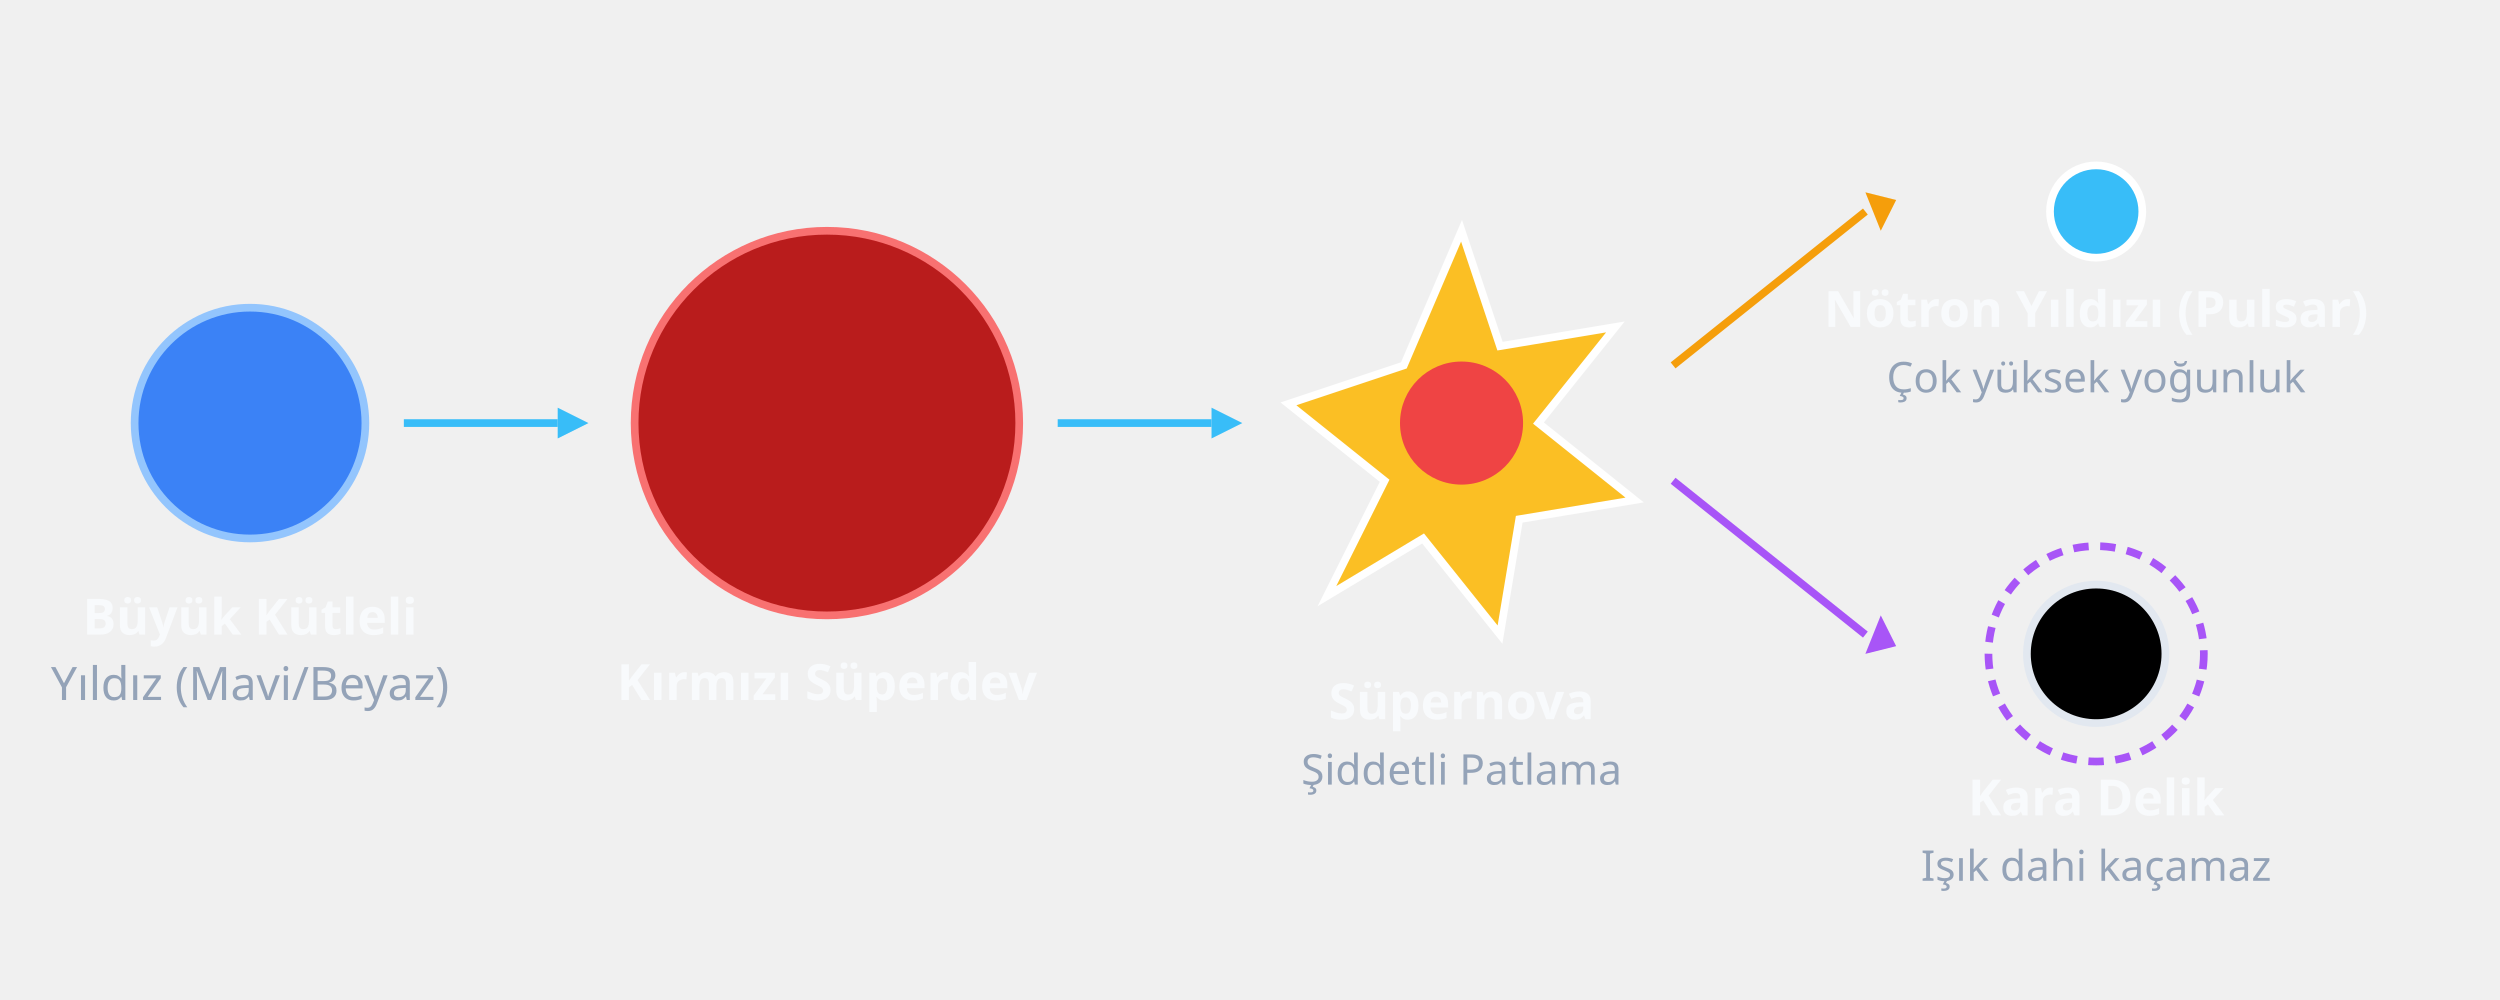
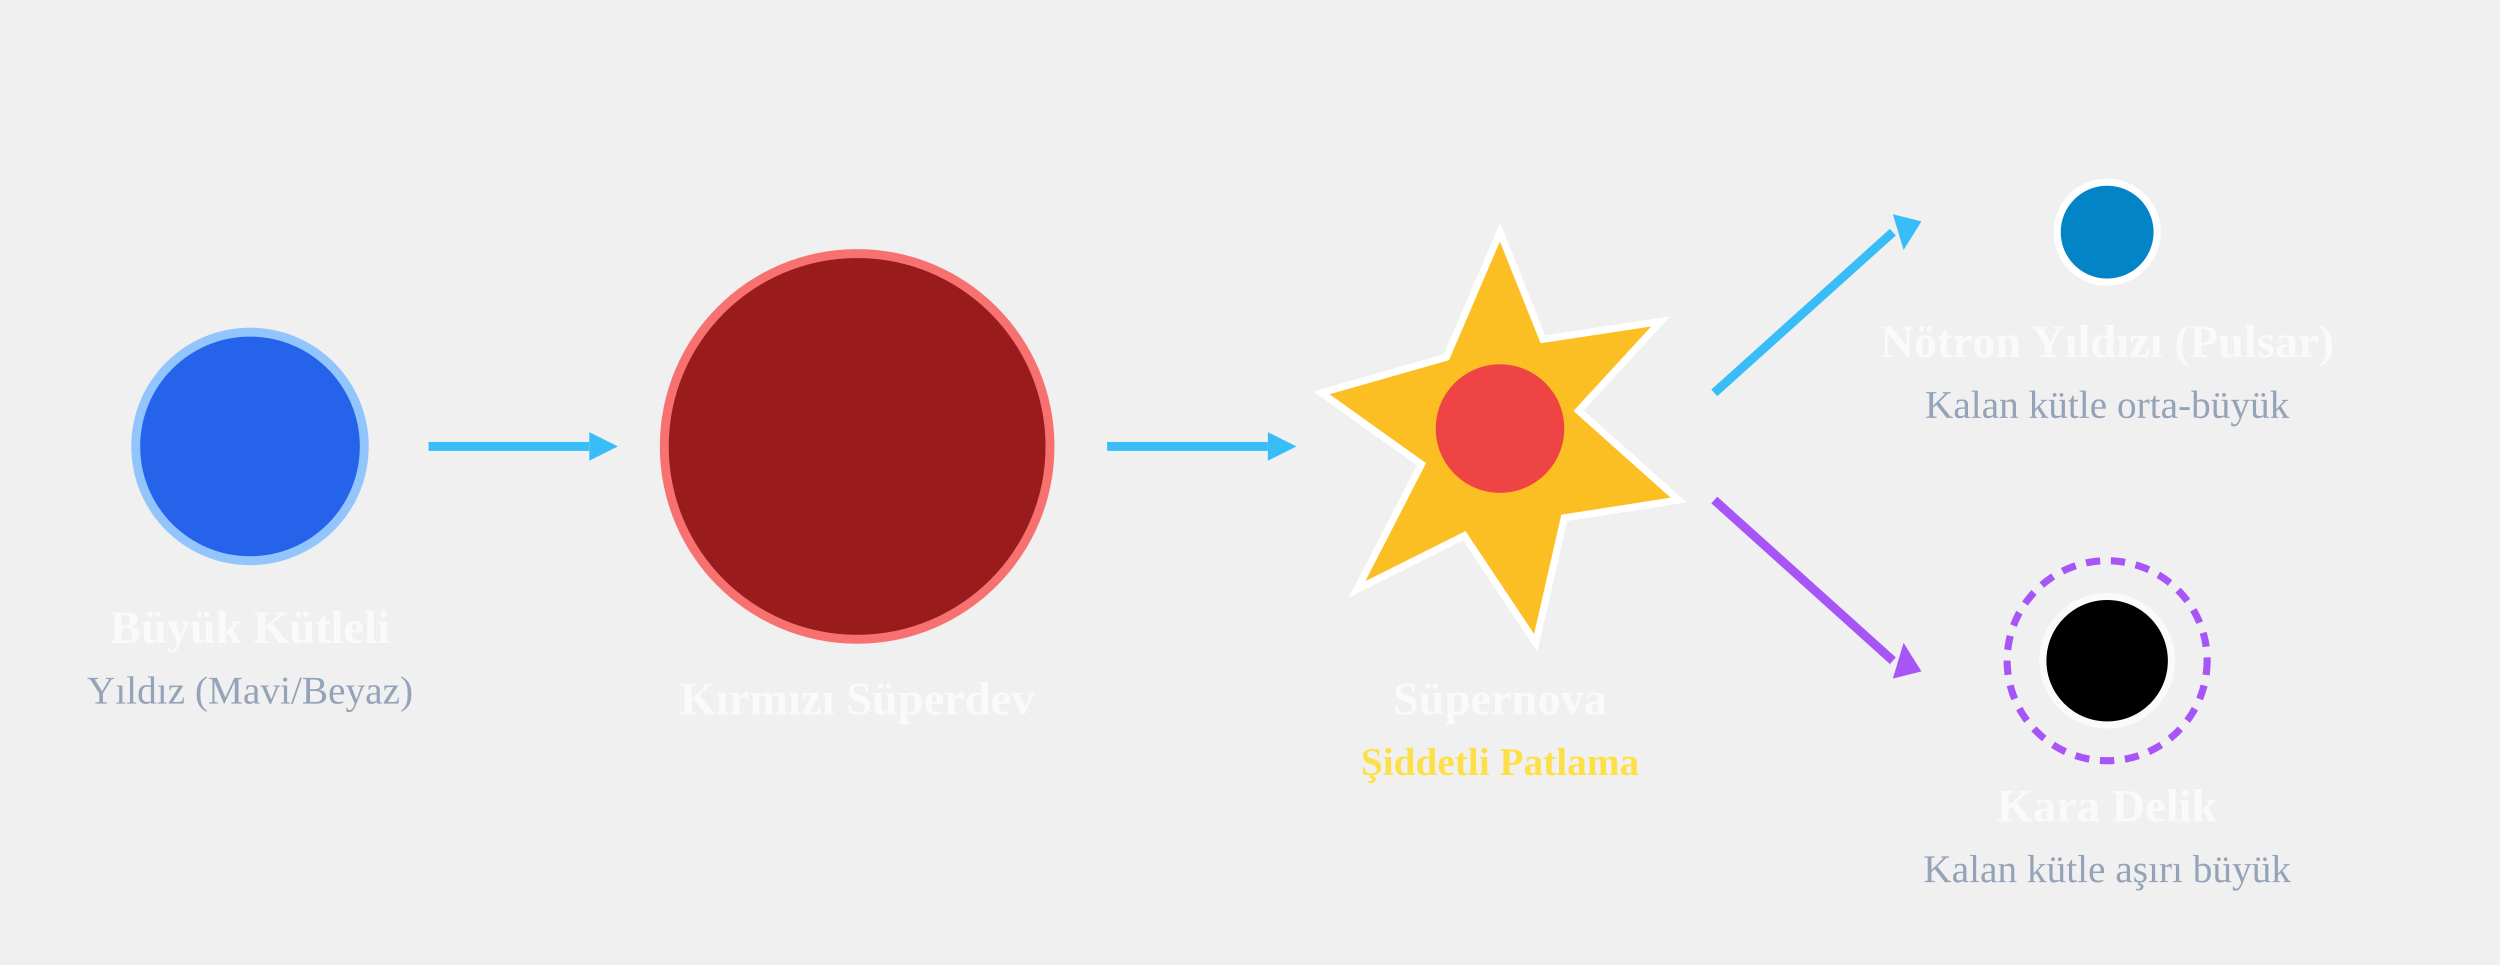
- <svg xmlns="http://www.w3.org/2000/svg" viewBox="0 0 650 260" width="100%" height="100%">
+ <svg xmlns="http://www.w3.org/2000/svg" viewBox="0 0 700 270" width="100%" height="100%">
  <rect width="100%" height="100%" fill="none" />
-   <g transform="translate(20, 60)">
-     <circle cx="45" cy="50" r="30" fill="#3b82f6" stroke="#93c5fd" stroke-width="2" />
-     <text x="45" y="105" fill="#f8fafc" font-size="13" font-weight="bold" text-anchor="middle" font-family="system-ui, sans-serif">Büyük Kütleli</text>
-     <text x="45" y="122" fill="#94a3b8" font-size="12" text-anchor="middle" font-family="system-ui, sans-serif">Yıldız (Mavi/Beyaz)</text>
+   <g transform="translate(20, 75)">
+     <circle cx="50" cy="50" r="32" fill="#2563eb" stroke="#93c5fd" stroke-width="2.5" />
+     <text x="50" y="105" fill="#f8fafc" font-size="13" font-weight="bold" text-anchor="middle">Büyük Kütleli</text>
+     <text x="50" y="122" fill="#94a3b8" font-size="11" text-anchor="middle">Yıldız (Mavi/Beyaz)</text>
  </g>
-   <path d="M 105 110 L 145 110" stroke="#38bdf8" stroke-width="2" />
-   <polygon points="145,106 153,110 145,114" fill="#38bdf8" />
-   <g transform="translate(160, 40)">
-     <circle cx="55" cy="70" r="50" fill="#b91c1c" stroke="#f87171" stroke-width="2" />
-     <text x="55" y="142" fill="#f8fafc" font-size="13" font-weight="bold" text-anchor="middle" font-family="system-ui, sans-serif">Kırmızı Süperdev</text>
+   <line x1="120" y1="125" x2="165" y2="125" stroke="#38bdf8" stroke-width="2.5" />
+   <polygon points="165,121 173,125 165,129" fill="#38bdf8" />
+   <g transform="translate(180, 50)">
+     <circle cx="60" cy="75" r="54" fill="#991b1b" stroke="#f87171" stroke-width="2.5" />
+     <text x="60" y="150" fill="#f8fafc" font-size="13" font-weight="bold" text-anchor="middle">Kırmızı Süperdev</text>
  </g>
-   <path d="M 275 110 L 315 110" stroke="#38bdf8" stroke-width="2" />
-   <polygon points="315,106 323,110 315,114" fill="#38bdf8" />
-   <g transform="translate(330, 45)">
-     <path d="M 50 15 L 60 45 L 90 40 L 70 65 L 95 85 L 65 90 L 60 120 L 40 95 L 15 110 L 30 80 L 5 60 L 35 50 Z" fill="#fbbf24" stroke="#ffffff" stroke-width="2" />
-     <circle cx="50" cy="65" r="16" fill="#ef4444" />
-     <text x="50" y="142" fill="#f8fafc" font-size="13" font-weight="bold" text-anchor="middle" font-family="system-ui, sans-serif">Süpernova</text>
-     <text x="50" y="159" fill="#94a3b8" font-size="11" text-anchor="middle" font-family="system-ui, sans-serif">Şiddetli Patlama</text>
+   <line x1="310" y1="125" x2="355" y2="125" stroke="#38bdf8" stroke-width="2.5" />
+   <polygon points="355,121 363,125 355,129" fill="#38bdf8" />
+   <g transform="translate(370, 50)">
+     <path d="M 50 15 L 62 45 L 95 40 L 72 65 L 100 90 L 68 95 L 60 130 L 40 100 L 10 115 L 28 80 L 0 60 L 35 50 Z" fill="#fbbf24" stroke="#ffffff" stroke-width="2" />
+     <circle cx="50" cy="70" r="18" fill="#ef4444" />
+     <text x="50" y="150" fill="#f8fafc" font-size="13" font-weight="bold" text-anchor="middle">Süpernova</text>
+     <text x="50" y="167" fill="#fde047" font-size="11" font-weight="bold" text-anchor="middle">Şiddetli Patlama</text>
  </g>
-   <path d="M 435 95 L 485 55" stroke="#f59e0b" stroke-width="2" />
-   <polygon points="485,50 493,52 489,60" fill="#f59e0b" />
-   <path d="M 435 125 L 485 165" stroke="#a855f7" stroke-width="2" />
-   <polygon points="489,160 493,168 485,170" fill="#a855f7" />
-   <g transform="translate(500, 15)">
-     <circle cx="45" cy="40" r="12" fill="#38bdf8" stroke="#ffffff" stroke-width="2" />
-     <text x="45" y="70" fill="#f8fafc" font-size="13" font-weight="bold" text-anchor="middle" font-family="system-ui, sans-serif">Nötron Yıldızı (Pulsar)</text>
-     <text x="45" y="87" fill="#94a3b8" font-size="11" text-anchor="middle" font-family="system-ui, sans-serif">Çok yüksek yoğunluk</text>
+   <line x1="480" y1="110" x2="530" y2="65" stroke="#38bdf8" stroke-width="2.5" />
+   <polygon points="530,60 538,62 533,70" fill="#38bdf8" />
+   <line x1="480" y1="140" x2="530" y2="185" stroke="#a855f7" stroke-width="2.5" />
+   <polygon points="533,180 538,188 530,190" fill="#a855f7" />
+   <g transform="translate(545, 25)">
+     <circle cx="45" cy="40" r="14" fill="#0284c7" stroke="#ffffff" stroke-width="2" />
+     <text x="45" y="75" fill="#f8fafc" font-size="13" font-weight="bold" text-anchor="middle">Nötron Yıldızı (Pulsar)</text>
+     <text x="45" y="92" fill="#94a3b8" font-size="11" text-anchor="middle">Kalan kütle orta-büyük</text>
  </g>
-   <g transform="translate(500, 130)">
-     <circle cx="45" cy="40" r="18" fill="#000000" stroke="#e2e8f0" stroke-width="2" />
+   <g transform="translate(545, 145)">
+     <circle cx="45" cy="40" r="18" fill="#000000" stroke="#f8fafc" stroke-width="2" />
    <circle cx="45" cy="40" r="28" fill="none" stroke="#a855f7" stroke-width="2" stroke-dasharray="4,3" />
-     <text x="45" y="82" fill="#f8fafc" font-size="13" font-weight="bold" text-anchor="middle" font-family="system-ui, sans-serif">Kara Delik</text>
-     <text x="45" y="99" fill="#94a3b8" font-size="11" text-anchor="middle" font-family="system-ui, sans-serif">Işık dahi kaçamaz</text>
+     <text x="45" y="85" fill="#f8fafc" font-size="13" font-weight="bold" text-anchor="middle">Kara Delik</text>
+     <text x="45" y="102" fill="#94a3b8" font-size="11" text-anchor="middle">Kalan kütle aşırı büyük</text>
  </g>
</svg>
